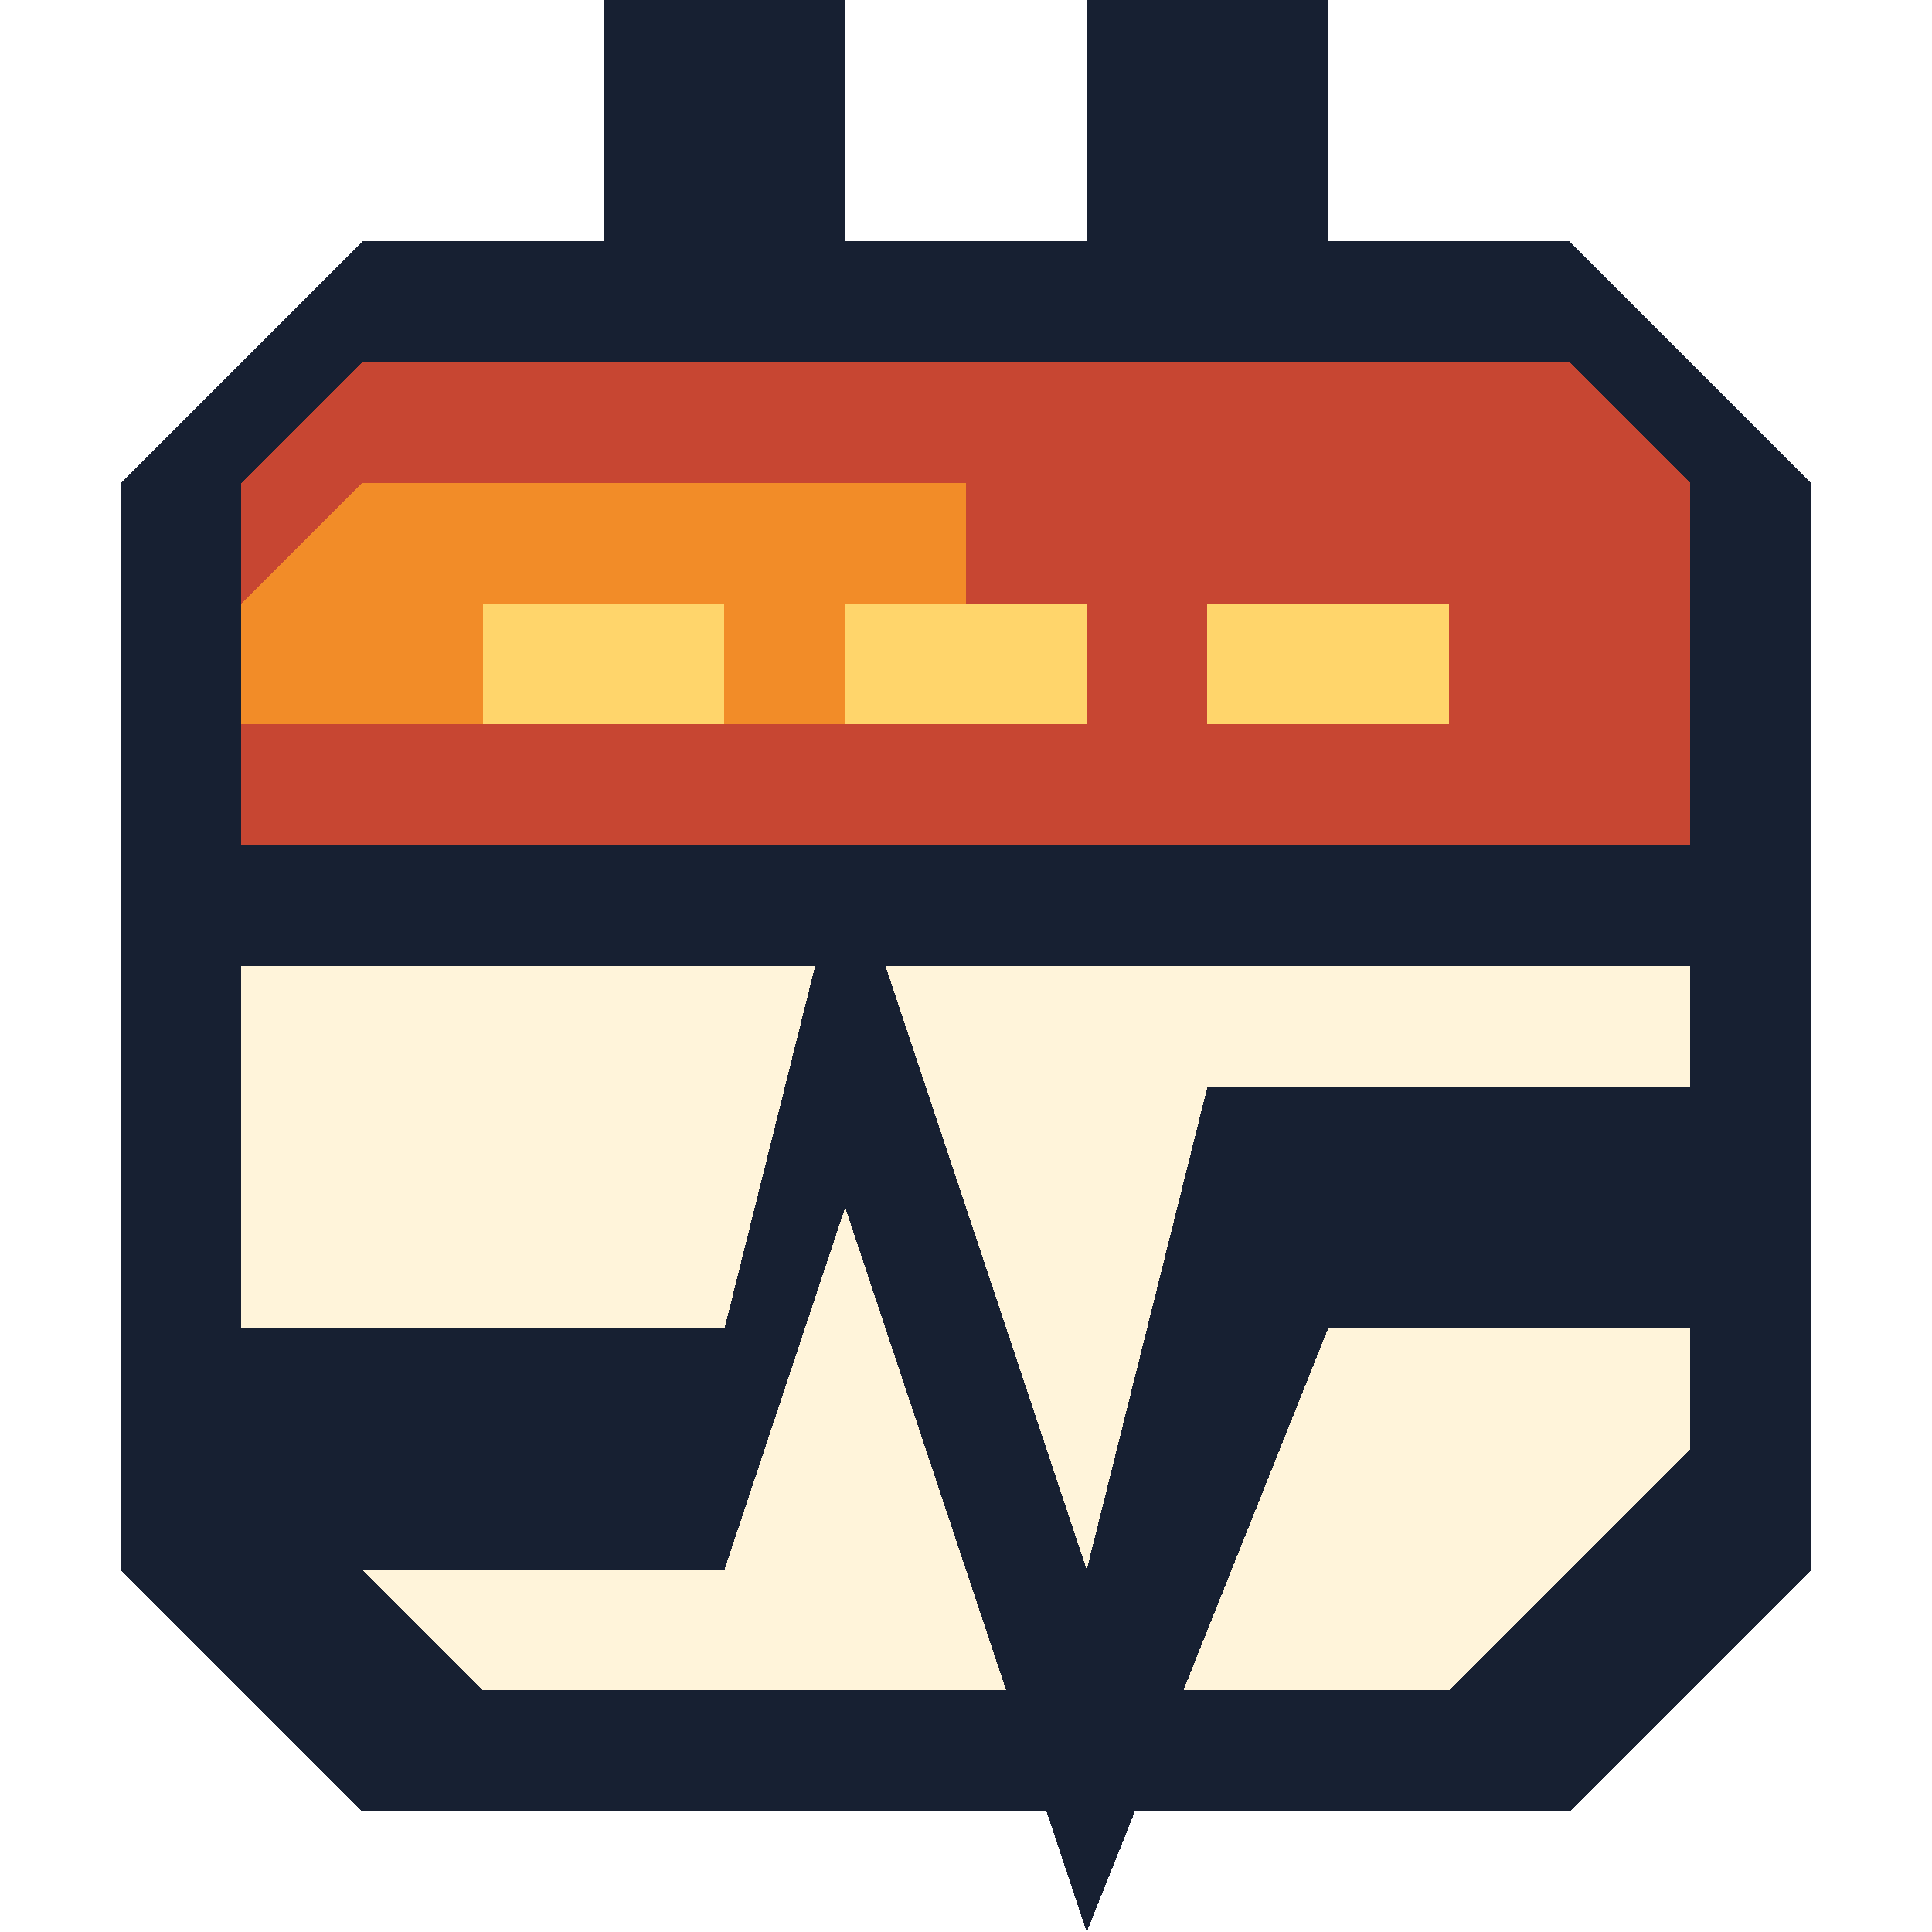
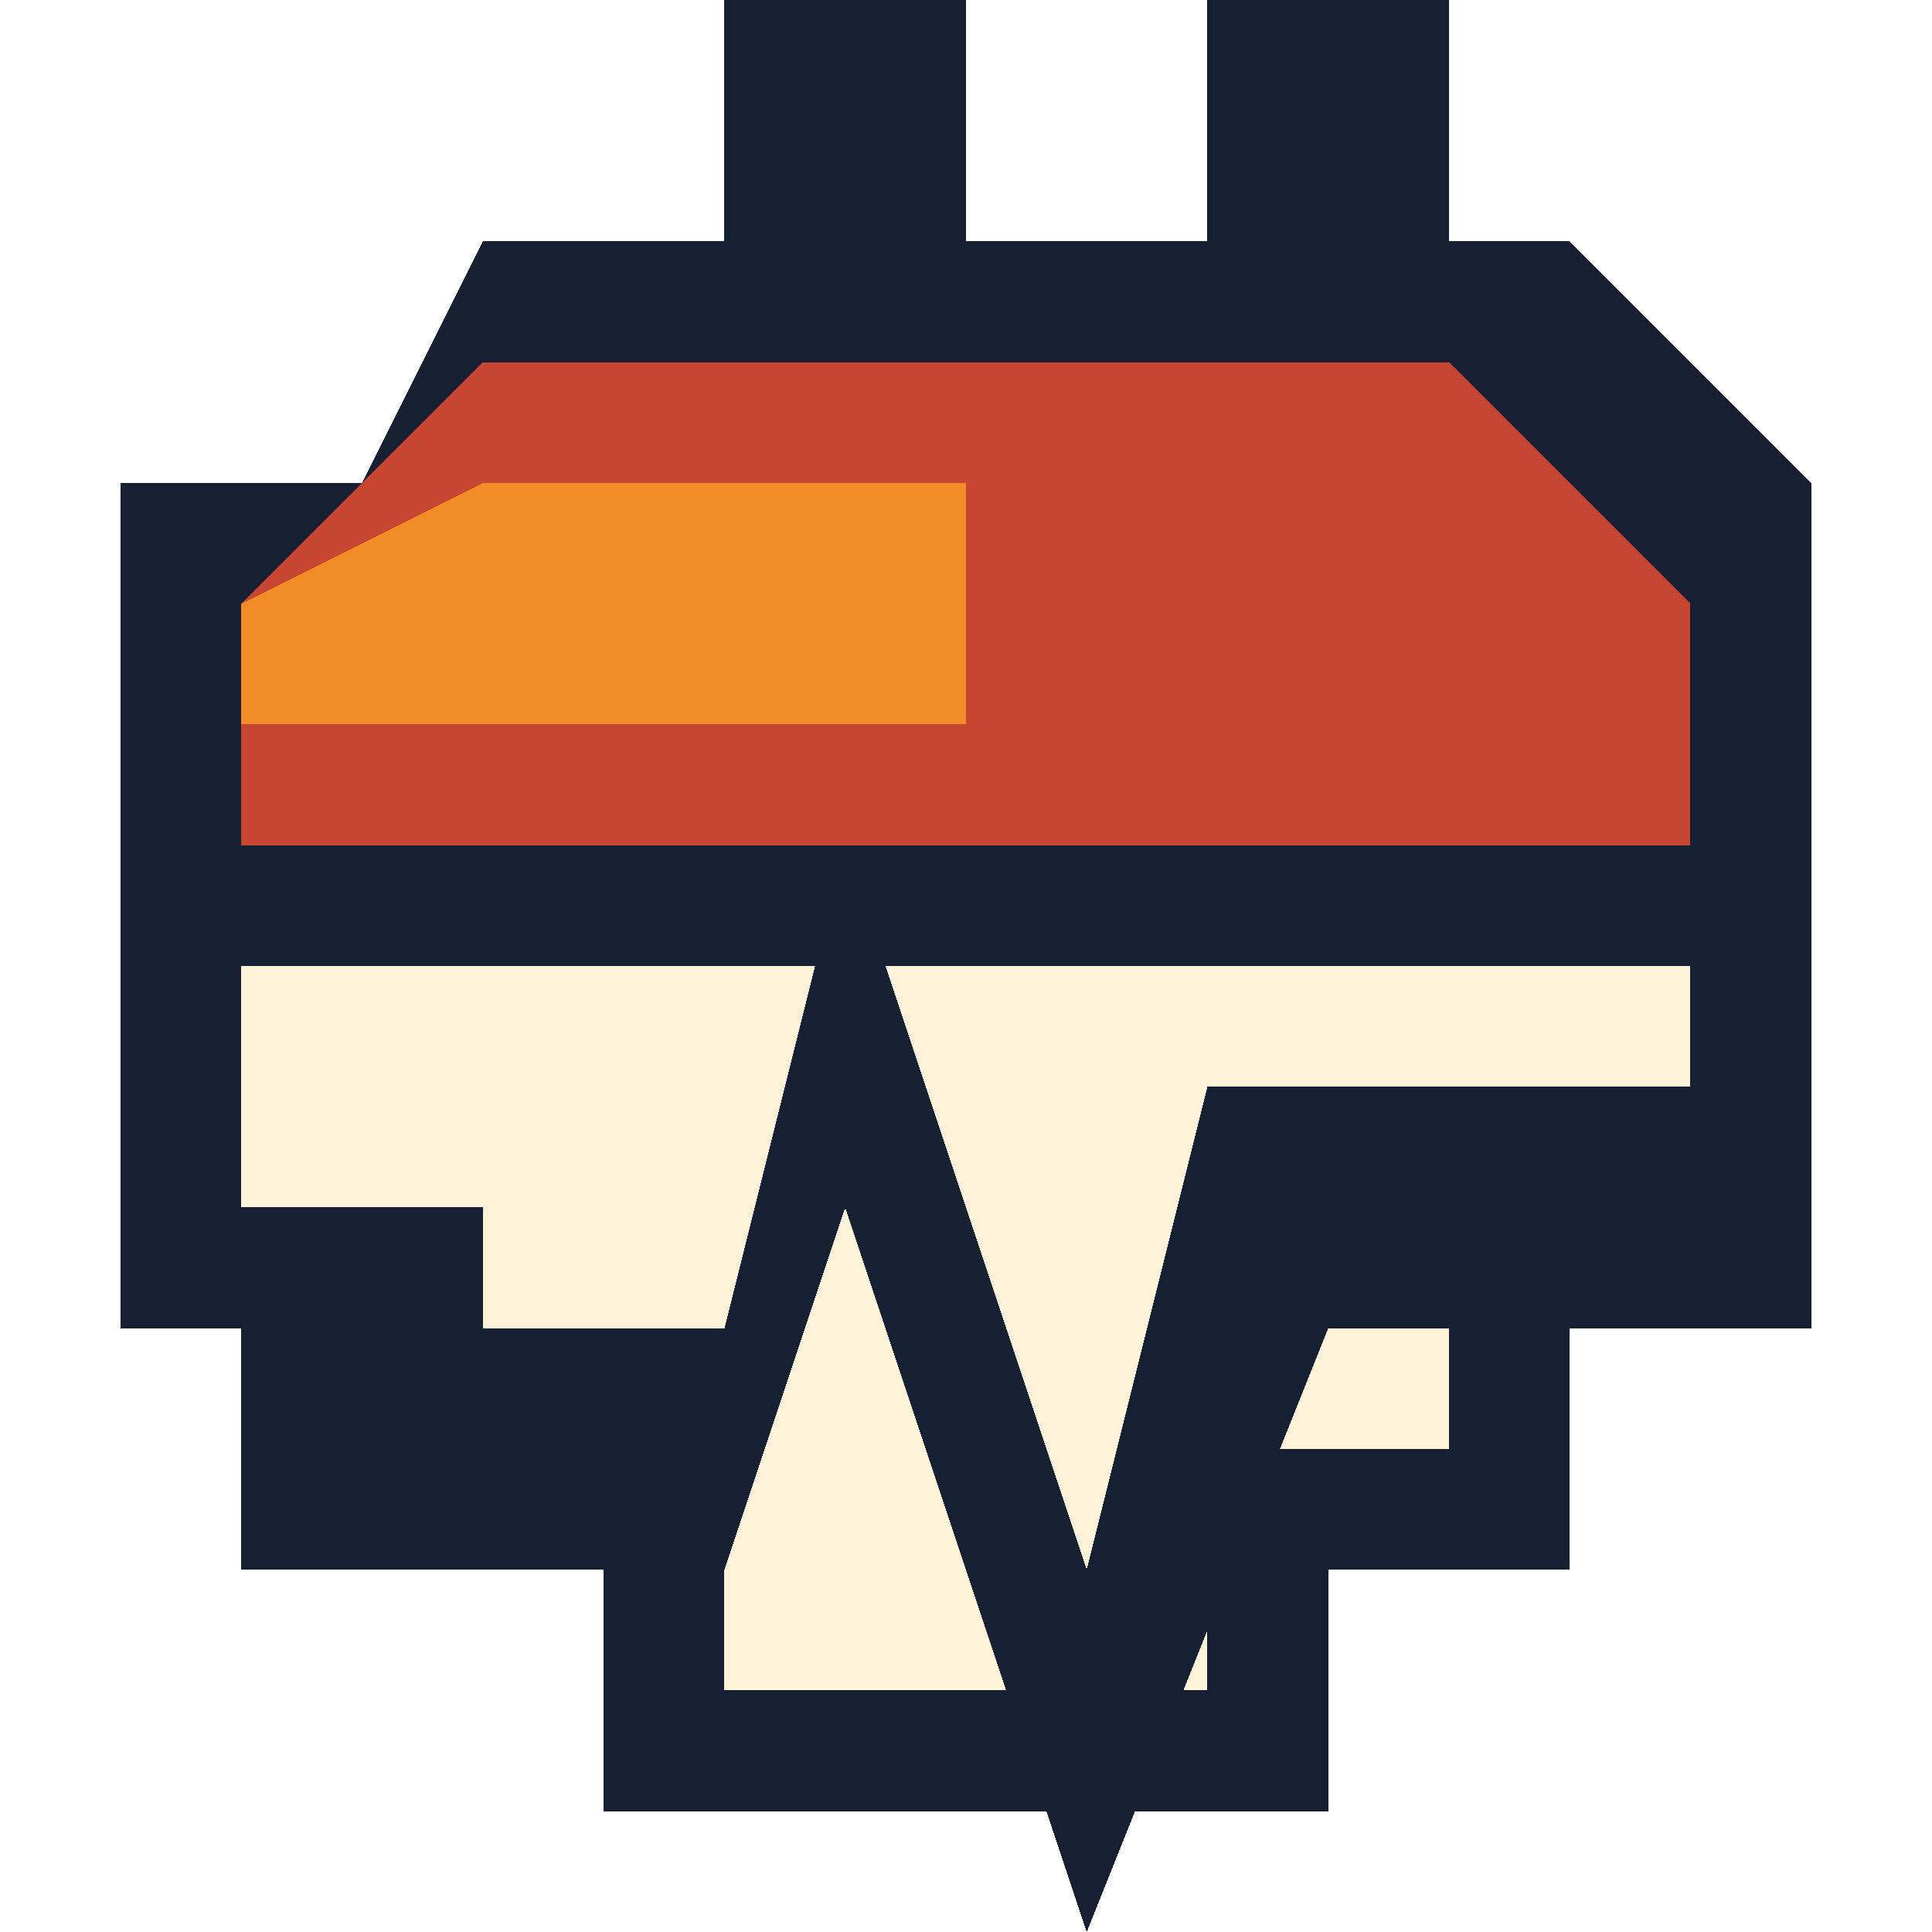
<svg xmlns="http://www.w3.org/2000/svg" viewBox="0 0 32 32" shape-rendering="crispEdges">
  <g transform="translate(0 -2)">
-     <path fill="#172032" d="M6 6h4V2h4v4h4V2h4v4h4l4 4v18l-4 4H6l-4-4V10z" />
-     <path fill="#c74632" d="M6 8h20l2 2v6H4v-6z" />
-     <path fill="#f28c28" d="M6 10h10v4H4v-2z" />
-     <path fill="#fff4da" d="M4 18h24v8l-4 4H8l-4-4z" />
+     <path fill="#172032" d="M8 6h4V2h4v4h4V2h4v4h2l4 4v14h-4v4h-4v4H10v-4H6v-4H2V10h4z" />
+     <path fill="#c74632" d="M8 8h16l4 4v4H4v-4z" />
+     <path fill="#f28c28" d="M8 10h8v4H4v-2z" />
+     <path fill="#fff4da" d="M4 18h24v4h-4v4h-4v4h-8v-4H8v-4H4z" />
    <path fill="#172032" d="M4 24h8l2-8 4 12 2-8h8v4h-6l-4 10-4-12-2 6H4z" />
-     <path fill="#ffd56b" d="M8 12h4v2H8zm6 0h4v2h-4zm6 0h4v2h-4z" />
  </g>
</svg>
